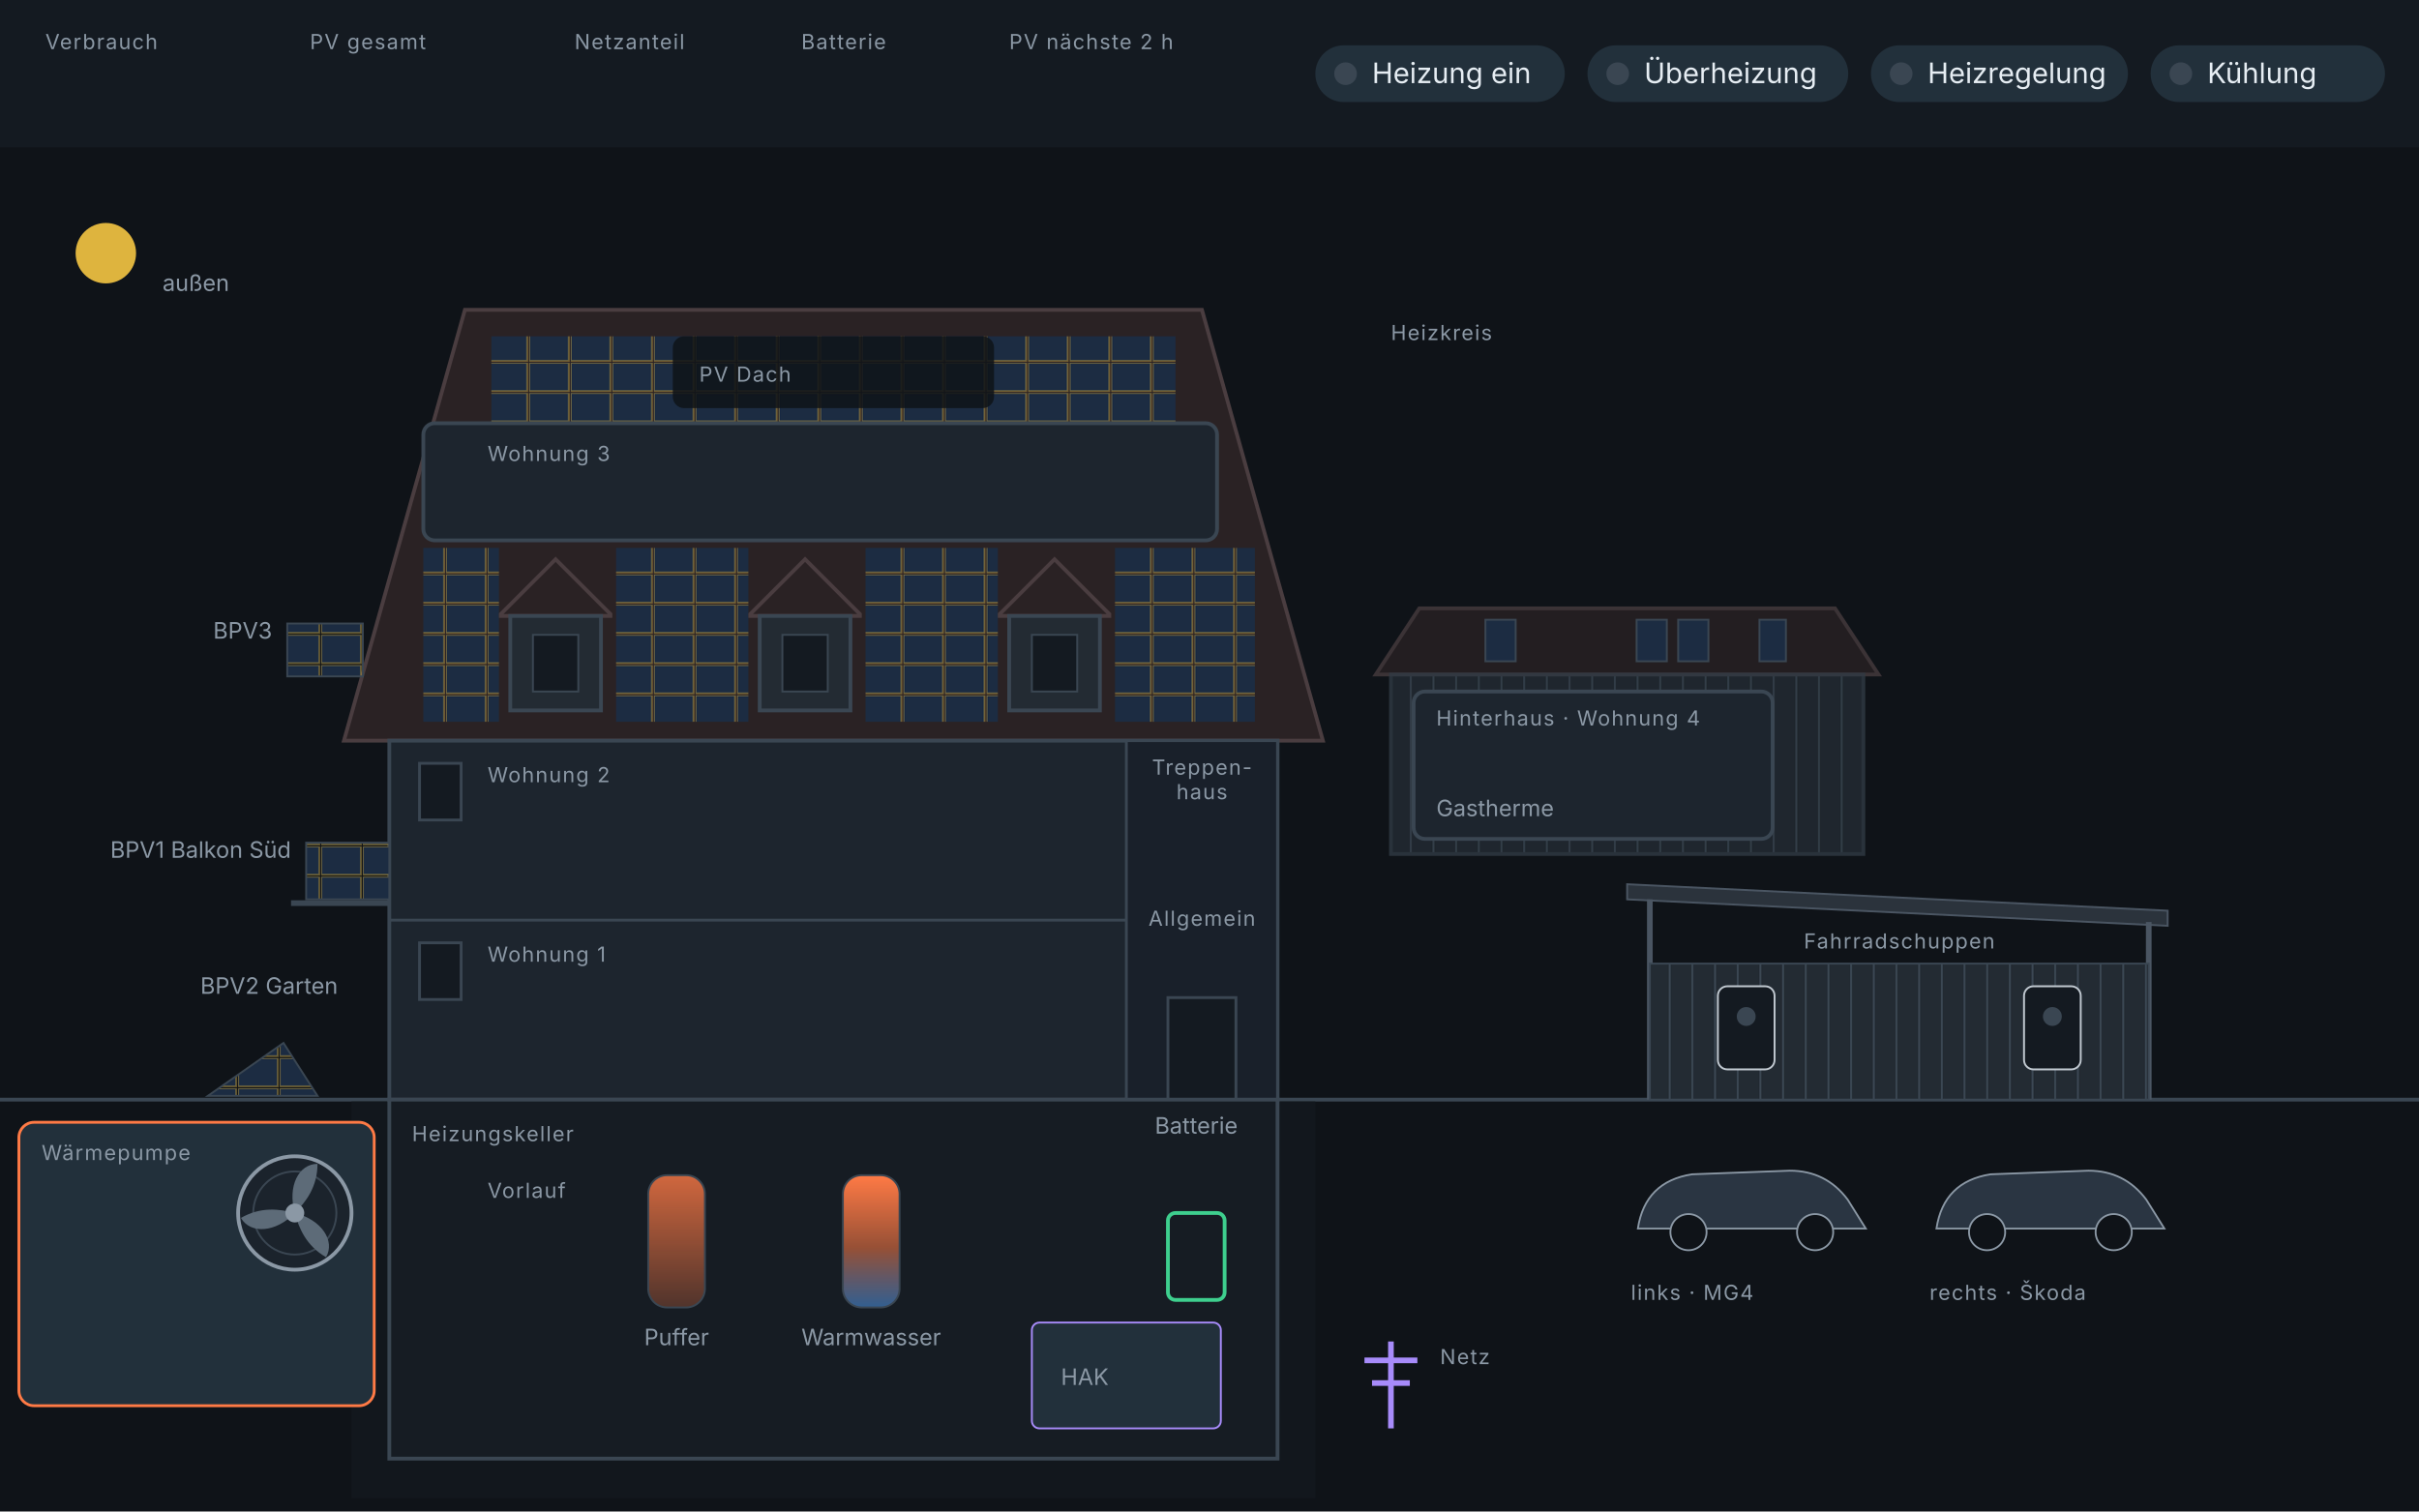
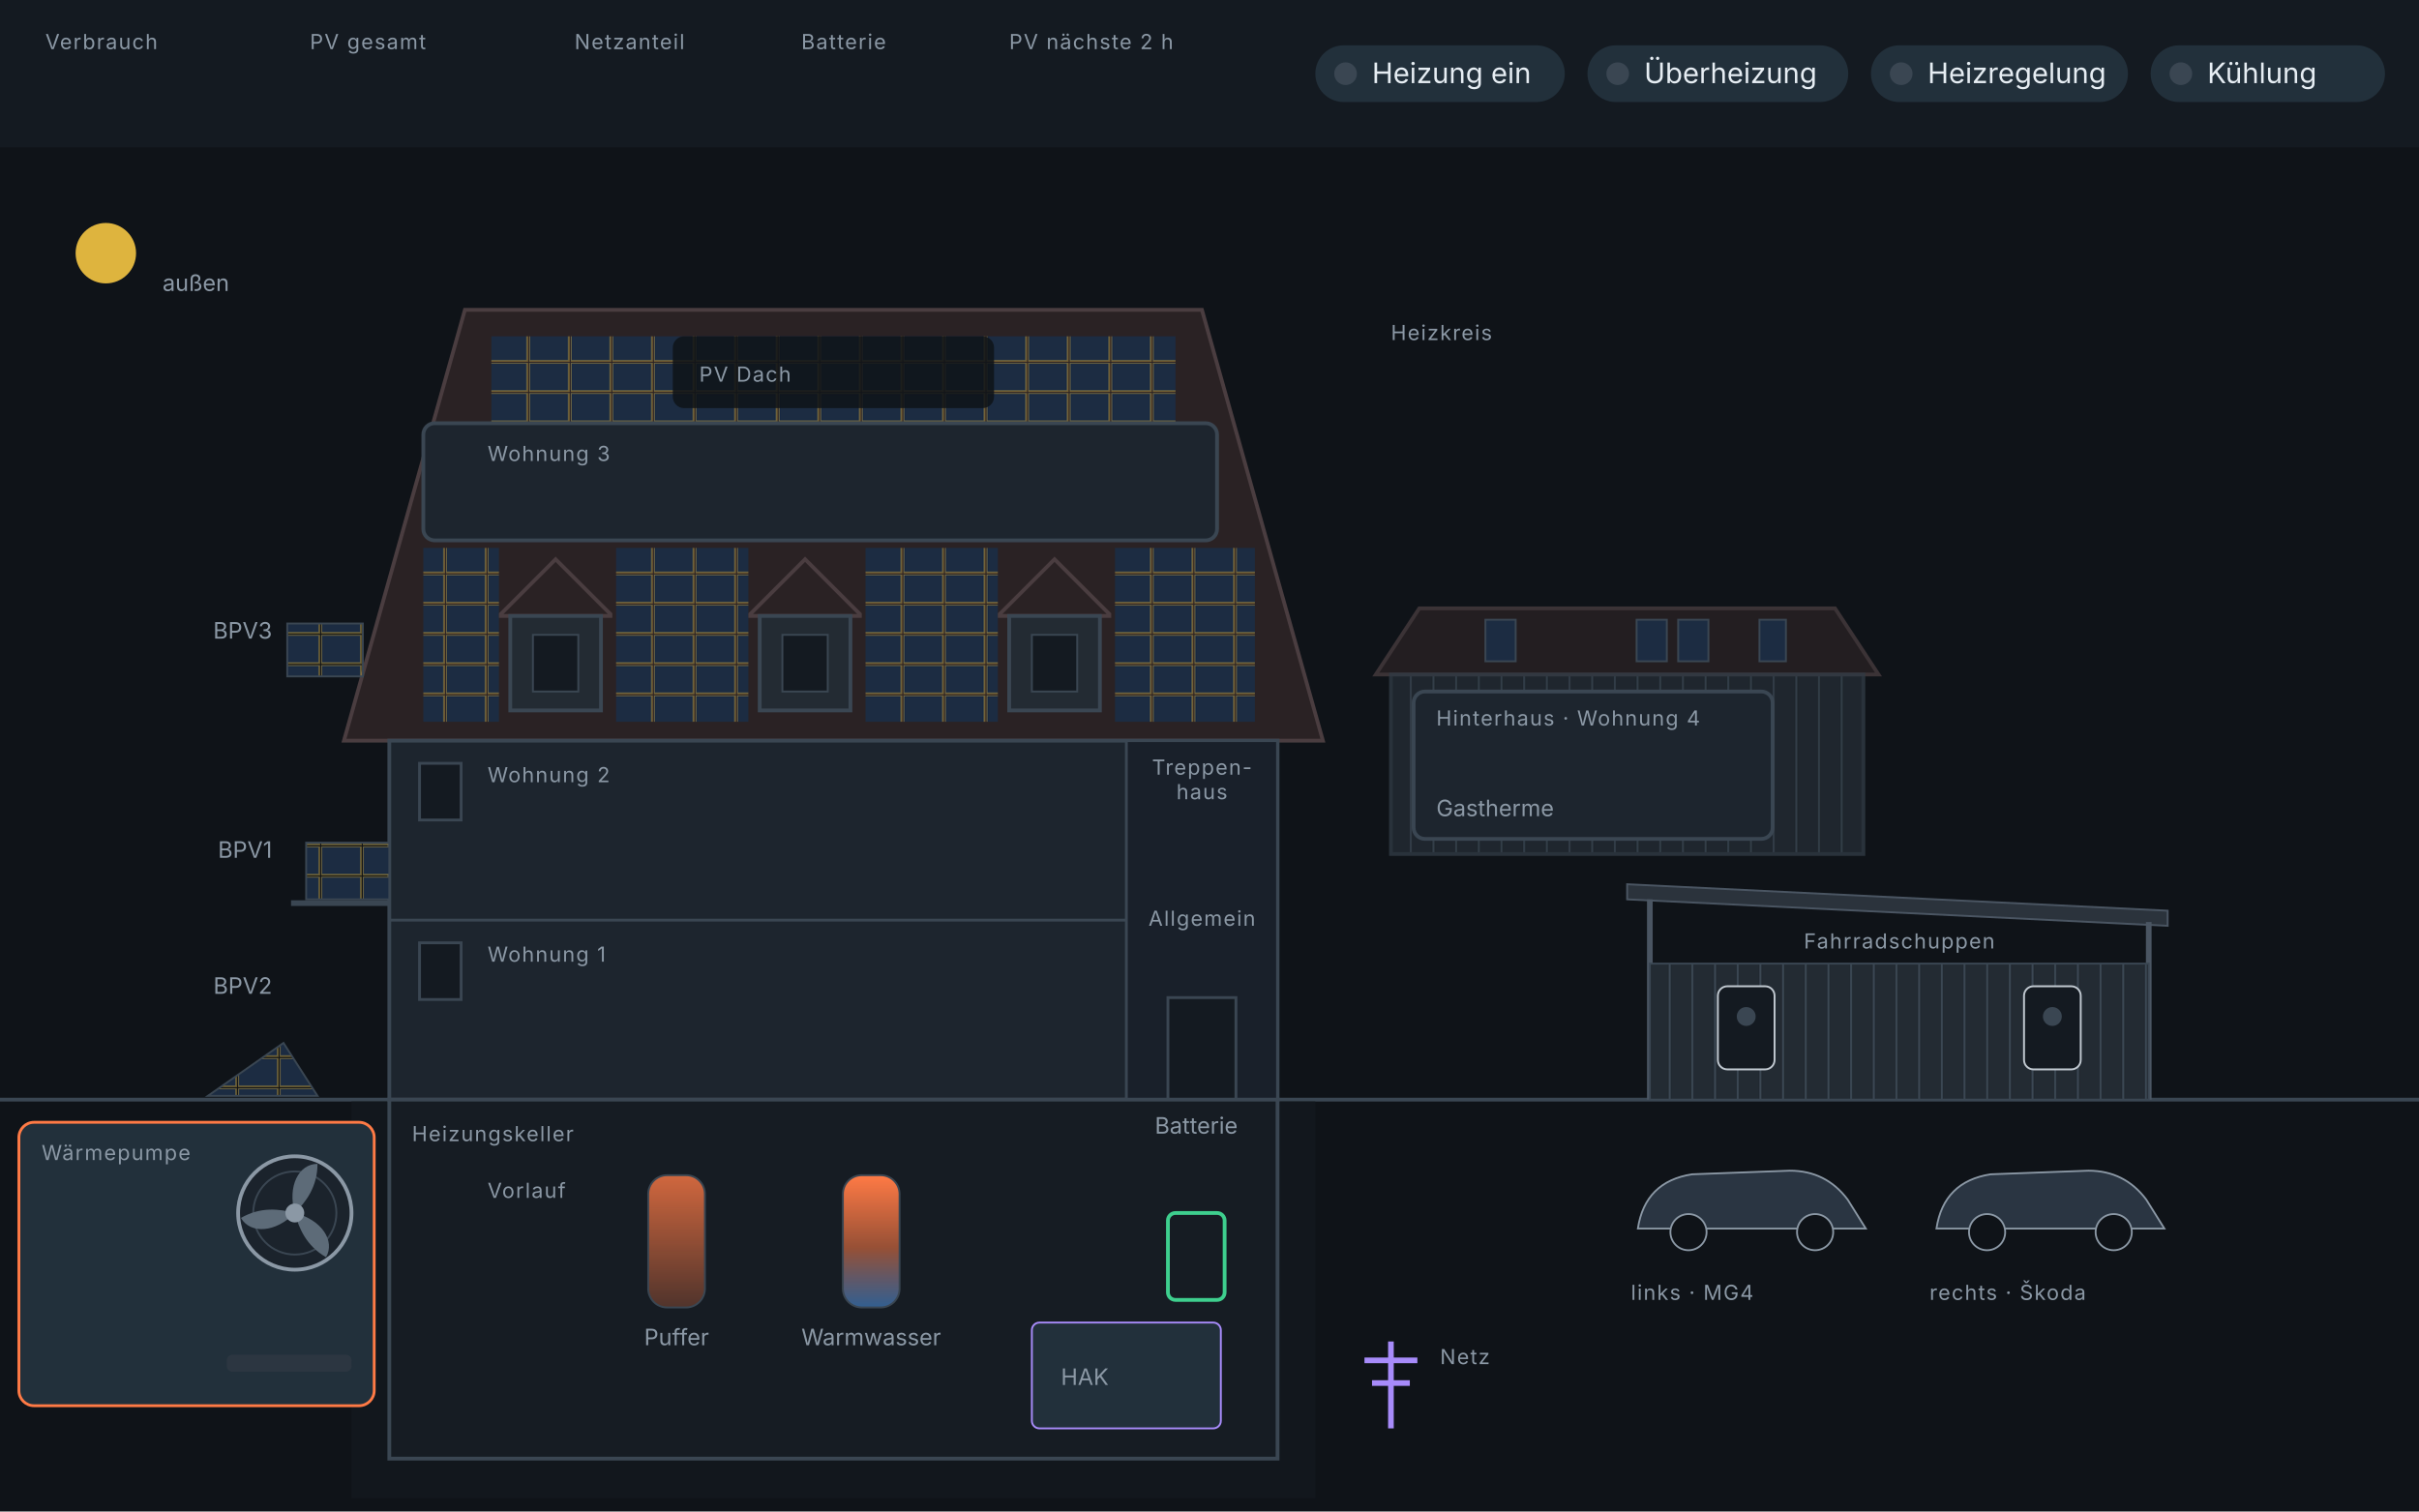
<svg xmlns="http://www.w3.org/2000/svg" viewBox="0 0 1280 800" font-family="Inter, Segoe UI, Roboto, sans-serif">
  <defs>
    <style>
      .bg { fill: #0f1318; }
      .wall { fill: #1d252e; stroke: #3a4652; stroke-width: 2; }
      .roof { fill: #2a2224; stroke: #4a3d40; stroke-width: 2; }
      .floor { stroke: #3a4652; stroke-width: 1.5; }
      .win { fill: #141a21; stroke: #3a4652; stroke-width: 1.5; }
      .t { fill: #e6edf3; font-size: 15px; }
      .ts { fill: #8b98a5; font-size: 12px; }
      .tl { fill: #e6edf3; font-size: 22px; font-weight: 600; }
      .tk { fill: #8b98a5; font-size: 11px; letter-spacing: .06em; text-transform: uppercase; }
      .pv { fill: #f5c542; } .grid { fill: #a78bfa; } .bat { fill: #3ecf8e; } .heat { fill: #ff7a45; }
      .dot { fill: #3a4652; }
      .flow { fill: none; stroke-width: 3; stroke-linecap: round; stroke-dasharray: 2 10; animation: run 1s linear infinite; }
      .flow.pv { stroke: #f5c542; } .flow.grid { stroke: #a78bfa; } .flow.bat { stroke: #3ecf8e; }
      .flow.load { stroke: #c0c8d0; } .flow.heat { stroke: #ff7a45; }
      @keyframes run { to { stroke-dashoffset: -12; } }
    </style>
    <linearGradient id="ww" x1="0" y1="0" x2="0" y2="1">
      <stop offset="0" stop-color="#ff7a45" />
      <stop offset=".55" stop-color="#ff7a45" stop-opacity=".55" />
      <stop offset="1" stop-color="#4ea1ff" stop-opacity=".5" />
    </linearGradient>
    <linearGradient id="puf" x1="0" y1="0" x2="0" y2="1">
      <stop offset="0" stop-color="#ff7a45" stop-opacity=".8" />
      <stop offset="1" stop-color="#ff7a45" stop-opacity=".25" />
    </linearGradient>
    <pattern id="pvcell" width="22" height="16" patternUnits="userSpaceOnUse">
      <rect width="21" height="15" fill="#1c2c42" stroke="#f5c542" stroke-opacity=".35" />
    </pattern>
    <pattern id="boards" width="12" height="20" patternUnits="userSpaceOnUse">
      <rect width="12" height="20" fill="#232b33" />
      <line x1="0.5" y1="0" x2="0.5" y2="20" stroke="#3a4652" />
    </pattern>
    <symbol id="warnicon" viewBox="0 0 20 20">
      <path d="M10 1 19 18H1Z" fill="#ffb020" />
      <rect x="9" y="7" width="2" height="6" fill="#0f1318" />
      <rect x="9" y="14.5" width="2" height="2" fill="#0f1318" />
    </symbol>
    <symbol id="car" viewBox="0 0 140 64">
      <path d="M8 50 Q12 24 38 20 L92 18 Q112 18 124 34 L134 50 Z" fill="#2a3542" stroke="#8b98a5" />
      <circle cx="36" cy="52" r="10" fill="#0f1318" stroke="#8b98a5" />
      <circle cx="106" cy="52" r="10" fill="#0f1318" stroke="#8b98a5" />
    </symbol>
    <symbol id="dormer" viewBox="0 0 60 80">
      <polygon points="0,30 30,0 60,30" fill="#2a2224" stroke="#4a3d40" stroke-width="2" />
      <rect x="6" y="30" width="48" height="50" fill="#232b33" stroke="#3a4652" stroke-width="2" />
      <rect x="18" y="40" width="24" height="30" fill="#141a21" stroke="#3a4652" />
    </symbol>
  </defs>
  <rect class="bg" width="1280" height="800" />
  <g id="header">
    <rect width="1280" height="78" fill="#141a21" />
    <g transform="translate(24,26)">
      <text class="tk">Verbrauch</text>
      <text class="tk" x="140">PV gesamt</text>
      <text class="tk" x="280">Netzanteil</text>
      <text class="tk" x="400">Batterie</text>
      <text class="tk" x="510">PV nächste 2 h</text>
    </g>
    <g transform="translate(696,24)">
      <rect width="132" height="30" rx="15" fill="#22303b" />
      <circle cx="16" cy="15" r="6" class="dot" />
      <text class="t" x="30" y="20">Heizung ein</text>
      <rect x="144" width="138" height="30" rx="15" fill="#22303b" />
      <circle cx="160" cy="15" r="6" class="dot" />
      <text class="t" x="174" y="20">Überheizung</text>
      <rect x="294" width="136" height="30" rx="15" fill="#22303b" />
      <circle cx="310" cy="15" r="6" class="dot" />
      <text class="t" x="324" y="20">Heizregelung</text>
      <rect x="442" width="124" height="30" rx="15" fill="#22303b" />
      <circle cx="458" cy="15" r="6" class="dot" />
      <text class="t" x="472" y="20">Kühlung</text>
    </g>
  </g>
  <g transform="translate(34,112)">
    <circle cx="22" cy="22" r="16" class="pv" opacity=".9" />
    <text class="ts" x="52" y="42">außen</text>
  </g>
  <g id="scene" transform="translate(-94,0)">
    <g id="ground">
      <line x1="0" y1="582" x2="1530" y2="582" stroke="#3a4652" stroke-width="2" />
      <rect x="280" y="583" width="510" height="210" fill="#12171d" />
    </g>
    <g id="rearhouse" transform="translate(0,-50)">
      <polygon points="822,407 845,372 1065,372 1088,407" class="roof" opacity=".75" />
      <g fill="#1c2c42" stroke="#3a4652">
        <rect x="880" y="378" width="16" height="22" />
        <rect x="960" y="378" width="16" height="22" />
        <rect x="982" y="378" width="16" height="22" />
        <rect x="1025" y="378" width="14" height="22" />
      </g>
      <rect x="830" y="407" width="250" height="95" fill="url(#boards)" stroke="#2f3943" stroke-width="2" opacity=".8" />
      <rect x="842" y="416" width="190" height="78" rx="6" class="wall" />
      <g transform="translate(854,434)">
        <text class="tk">Hinterhaus · Wohnung 4</text>
        <text class="ts" y="48">Gastherme</text>
      </g>
    </g>
    <g id="fronthouse">
      <polygon points="276,392 340,164 730,164 794,392" class="roof" />
      <g fill="url(#pvcell)">
        <rect x="354" y="178" width="362" height="62" />
        <rect x="318" y="290" width="40" height="92" />
        <rect x="420" y="290" width="70" height="92" />
        <rect x="552" y="290" width="70" height="92" />
        <rect x="684" y="290" width="74" height="92" />
      </g>
      <rect x="450" y="178" width="170" height="38" rx="6" fill="#0f1318" fill-opacity=".85" />
      <text class="tk" x="464" y="202">PV Dach</text>
      <use href="#dormer" x="358" y="290" width="60" height="92" />
      <use href="#dormer" x="490" y="290" width="60" height="92" />
      <use href="#dormer" x="622" y="290" width="60" height="92" />
      <rect x="318" y="224" width="420" height="62" rx="6" class="wall" />
      <g transform="translate(352,224)">
        <text class="tk" y="20">Wohnung 3</text>
      </g>
      <rect x="300" y="392" width="470" height="190" class="wall" />
      <line x1="300" y1="487" x2="690" y2="487" class="floor" />
      <g class="win">
        <rect x="316" y="404" width="22" height="30" />
        <rect x="316" y="499" width="22" height="30" />
      </g>
      <rect x="690" y="392" width="80" height="190" fill="#19202a" stroke="#3a4652" stroke-width="1.5" />
      <text class="tk" x="730" y="410" text-anchor="middle">Treppen-</text>
      <text class="tk" x="730" y="423" text-anchor="middle">haus</text>
      <text class="tk" x="730" y="490" text-anchor="middle">Allgemein</text>
      <rect x="712" y="528" width="36" height="54" class="win" />
      <g transform="translate(352,392)">
        <text class="tk" y="22">Wohnung 2</text>
      </g>
      <g transform="translate(352,487)">
        <text class="tk" y="22">Wohnung 1</text>
      </g>
      <rect x="246" y="330" width="40" height="28" fill="url(#pvcell)" stroke="#3a4652" />
      <text class="ts" x="238" y="338" text-anchor="end">BPV3</text>
      <rect x="256" y="446" width="44" height="30" fill="url(#pvcell)" stroke="#3a4652" />
      <line x1="248" y1="478" x2="300" y2="478" stroke="#3a4652" stroke-width="3" />
-       <text class="ts" x="248" y="454" text-anchor="end">BPV1 Balkon Süd</text>
+       <text class="ts" x="238" y="454" text-anchor="end">BPV1</text>
      <polygon points="204,580 244,552 262,580" fill="url(#pvcell)" stroke="#3a4652" />
-       <text class="ts" x="200" y="526">BPV2 Garten</text>
+       <text class="ts" x="238" y="526" text-anchor="end">BPV2</text>
      <rect x="300" y="582" width="470" height="190" fill="#161c23" stroke="#3a4652" stroke-width="2" />
      <text class="tk" x="312" y="604">Heizungskeller</text>
      <text class="tk" x="352" y="634">Vorlauf</text>
      <rect x="437" y="622" width="30" height="70" rx="10" fill="url(#puf)" stroke="#3a4652" />
      <text class="ts" x="452" y="712" text-anchor="middle">Puffer</text>
      <rect x="540" y="622" width="30" height="70" rx="10" fill="url(#ww)" stroke="#3a4652" />
      <text class="ts" x="555" y="712" text-anchor="middle">Warmwasser</text>
      <text class="ts" x="727" y="600" text-anchor="middle">Batterie</text>
      <rect x="712" y="642" width="30" height="46" rx="4" fill="none" stroke="#3ecf8e" stroke-width="2" />
      <rect x="640" y="700" width="100" height="56" rx="4" fill="#22303b" stroke="#a78bfa" />
      <text class="ts" x="668" y="733" text-anchor="middle">HAK</text>
      <rect x="104" y="594" width="188" height="150" rx="8" fill="#22303b" stroke="#ff7a45" stroke-width="1.5" />
      <circle cx="250" cy="642" r="30" fill="#1b232c" stroke="#8b98a5" stroke-width="2" />
      <circle cx="250" cy="642" r="22" fill="none" stroke="#3a4652" stroke-width="1" />
      <g fill="#5d6b78">
        <path d="M250 642 C246 628 252 616 262 616 C262 628 256 636 250 642Z" />
        <path d="M250 642 C246 628 252 616 262 616 C262 628 256 636 250 642Z" transform="rotate(120 250 642)" />
        <path d="M250 642 C246 628 252 616 262 616 C262 628 256 636 250 642Z" transform="rotate(240 250 642)" />
      </g>
      <circle cx="250" cy="642" r="5" fill="#8b98a5" />
      <text class="tk" x="116" y="614">Wärmepumpe</text>
+       <rect x="214" y="717" width="66" height="9" rx="3" fill="#2c3641" />
    </g>
    <g id="heatcircuit" transform="translate(830,180)">
      <text class="tk">Heizkreis</text>
    </g>
    <g id="grid" transform="translate(812,710)">
      <path d="M18 0v46M4 10h28M8 22h20" stroke="#a78bfa" stroke-width="3" fill="none" />
      <text class="tk" x="44" y="12">Netz</text>
    </g>
    <g id="shed" transform="translate(-259,-98)">
      <polygon points="1214,566 1500,580 1500,588 1214,574" fill="#2b333c" stroke="#4a5562" />
      <line x1="1226" y1="574" x2="1226" y2="680" stroke="#4a5562" stroke-width="3" />
      <line x1="1490" y1="586" x2="1490" y2="680" stroke="#4a5562" stroke-width="3" />
      <rect x="1226" y="608" width="264" height="72" fill="url(#boards)" stroke="#3a4652" />
      <text class="tk" x="1358" y="600" text-anchor="middle">Fahrradschuppen</text>
      <rect x="1262" y="620" width="30" height="44" rx="5" fill="#141a21" stroke="#c0c8d0" />
      <circle cx="1277" cy="636" r="5" class="dot" />
      <rect x="1424" y="620" width="30" height="44" rx="5" fill="#141a21" stroke="#c0c8d0" />
      <circle cx="1439" cy="636" r="5" class="dot" />
      <use href="#car" x="1212" y="700" width="134" height="62" />
      <text class="tk" x="1216" y="786">links · MG4</text>
      <use href="#car" x="1370" y="700" width="134" height="62" />
      <text class="tk" x="1374" y="786">rechts · Škoda</text>
    </g>
    <g id="flows">
  </g>
  </g>
</svg>
